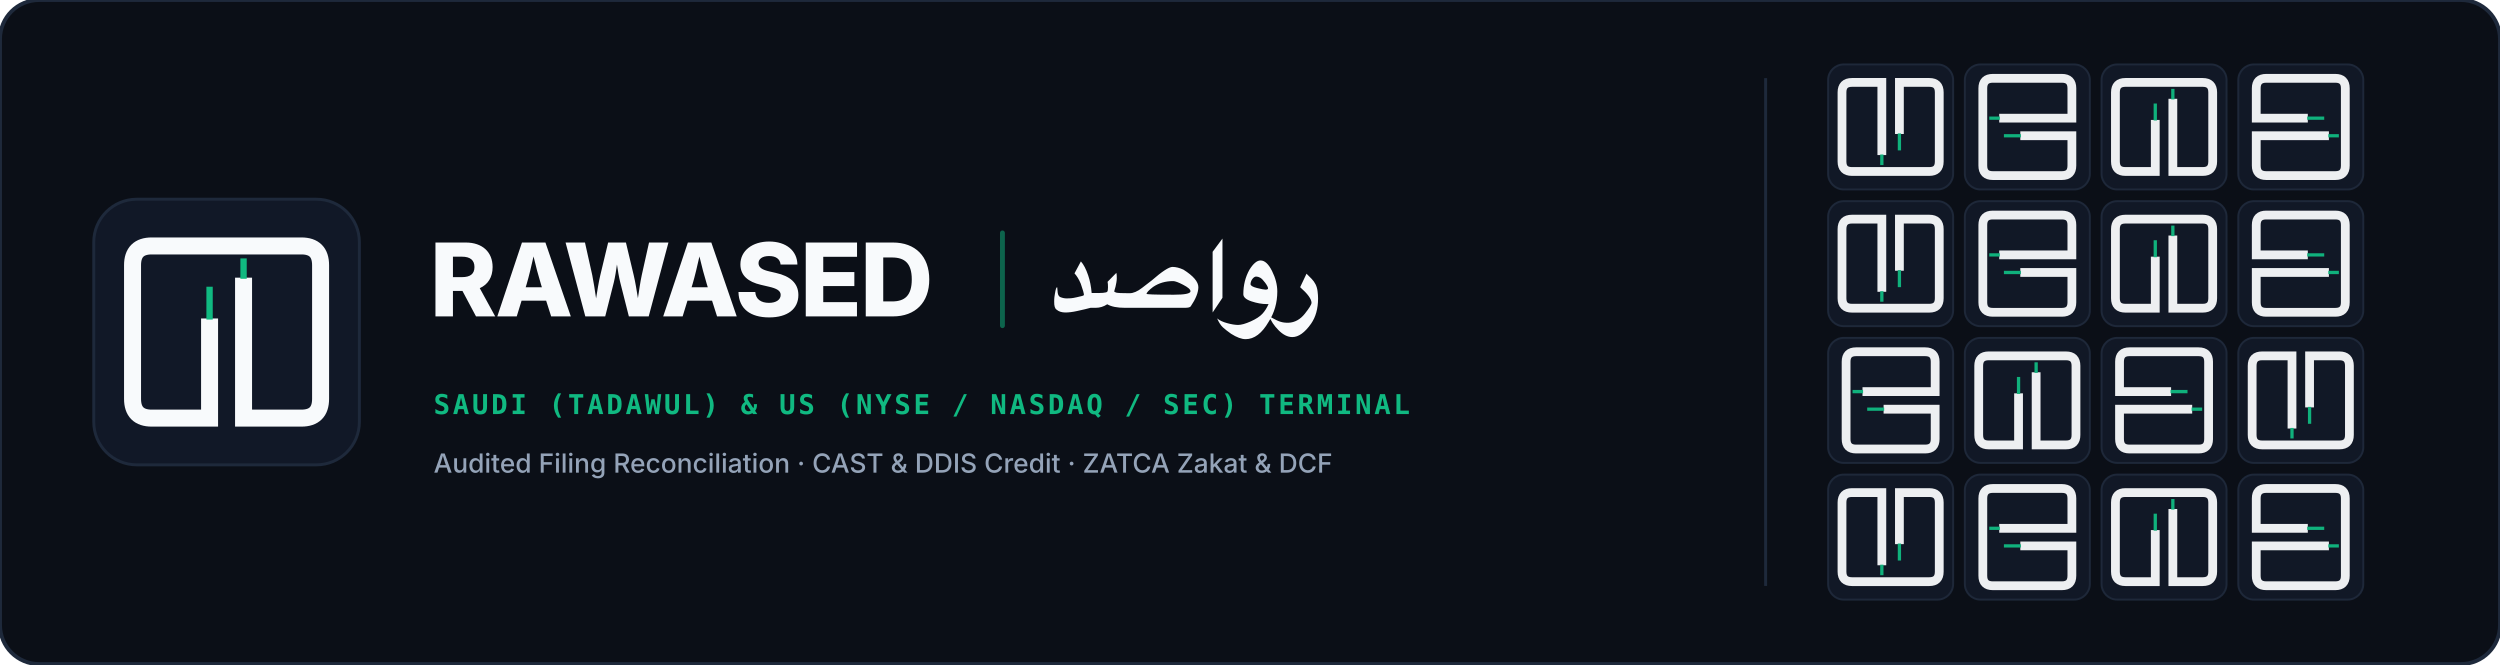
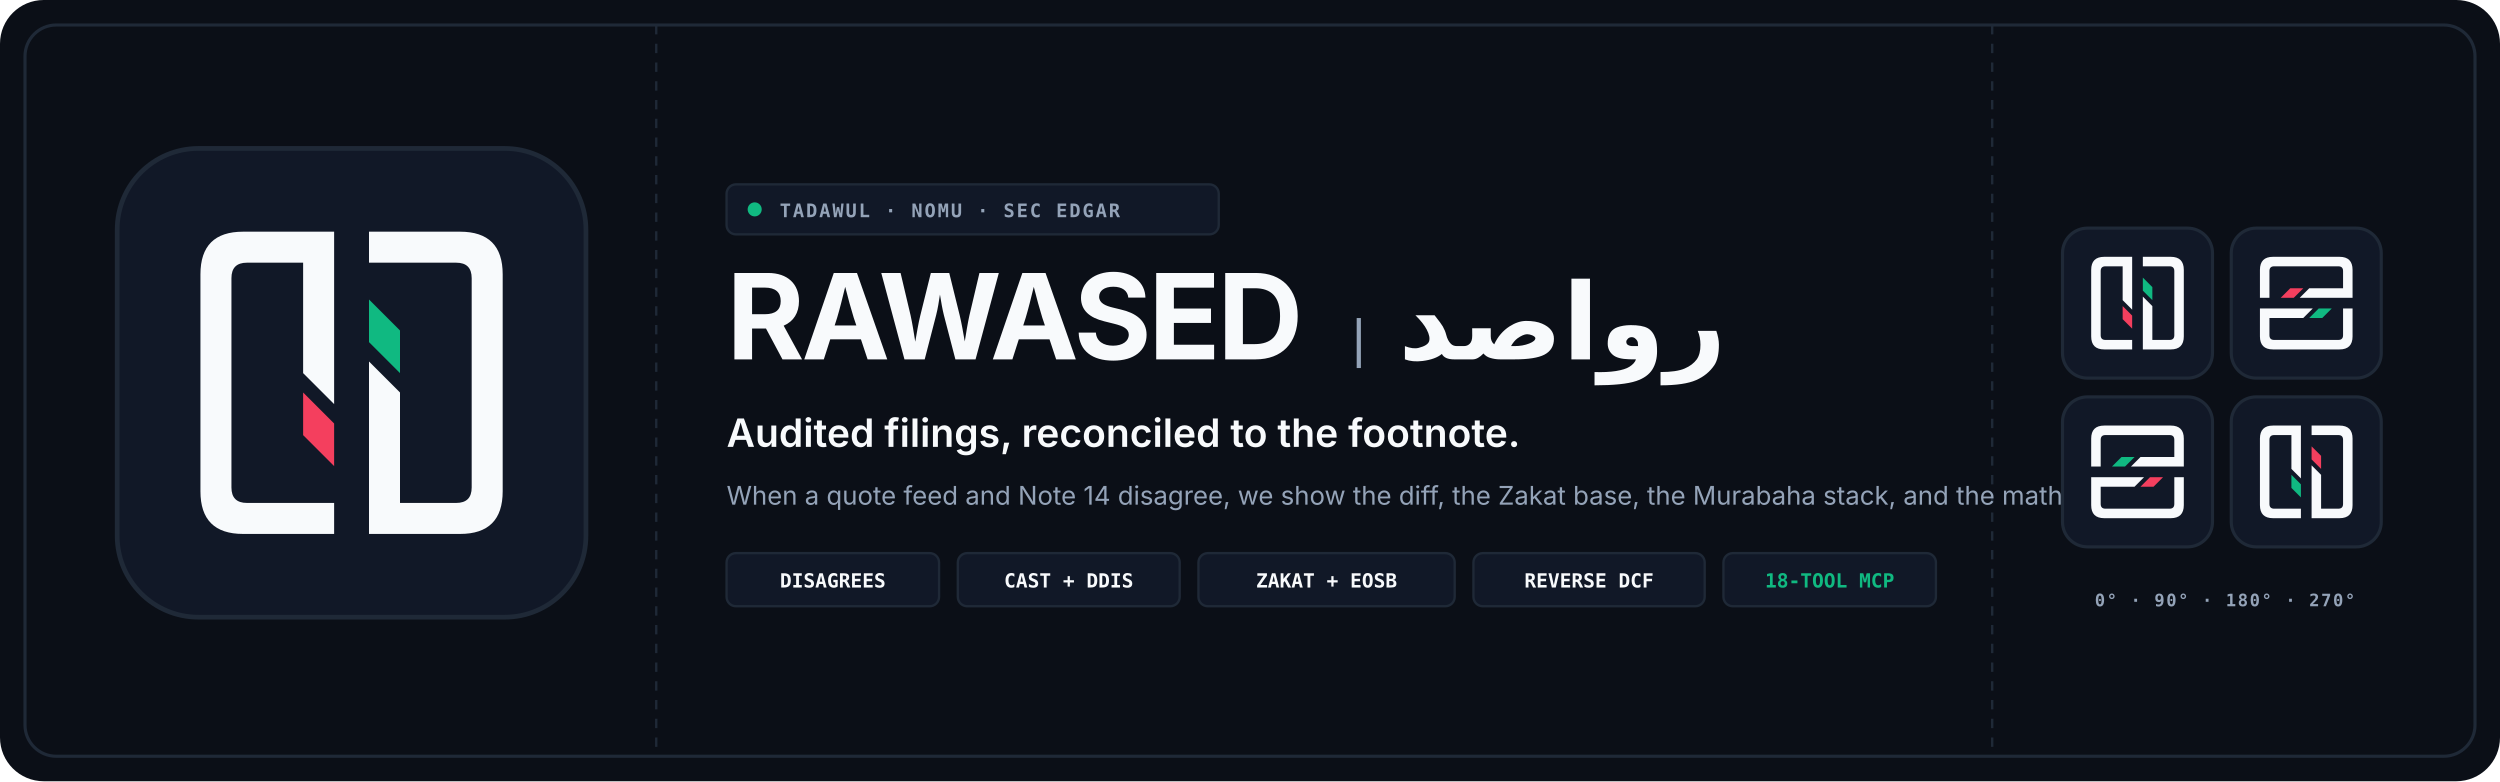
- <svg xmlns="http://www.w3.org/2000/svg" viewBox="0 0 1280 340" width="100%" height="100%">
-   <defs>
-     <clipPath id="text-col-clip">
-       <rect x="216" y="0" width="676" height="340" />
-     </clipPath>
-   </defs>
-   <rect x="0" y="0" width="1280" height="340" rx="20" fill="#0B0F17" stroke="#1E293B" stroke-width="2" />
-   <g transform="translate(48, 102)">
-     <rect x="0" y="0" width="136" height="136" rx="22" fill="#111827" stroke="#1E293B" stroke-width="1.5" />
-     <svg x="10" y="10" width="116" height="116" viewBox="0 0 100 100">
-       <path d="M 42.5 44 V 88 H 17 Q 8.5 88 8.5 79.5 V 20.5 Q 8.5 12 17 12 H 83 Q 91.5 12 91.5 20.5 V 79.5 Q 91.5 88 83 88 H 57.5 V 26" stroke="#F8FAFC" stroke-width="7.5" stroke-linecap="butt" stroke-linejoin="miter" fill="none" />
-       <line x1="42.5" y1="30" x2="42.5" y2="44.5" stroke="#10B981" stroke-width="2.8" stroke-linecap="butt" />
-       <line x1="57.5" y1="17.5" x2="57.5" y2="26.5" stroke="#10B981" stroke-width="2.8" stroke-linecap="butt" />
+ <svg xmlns="http://www.w3.org/2000/svg" viewBox="0 0 1600 500" width="1600" height="500">
+   <rect width="1600" height="500" rx="28" fill="#0B0F17" />
+   <rect x="16" y="16" width="1568" height="468" rx="20" fill="none" stroke="#1F2937" stroke-width="2" />
+   <line x1="420" y1="16" x2="420" y2="484" stroke="#1F2937" stroke-width="1.5" stroke-dasharray="6 6" />
+   <line x1="1275" y1="16" x2="1275" y2="484" stroke="#1F2937" stroke-width="1.5" stroke-dasharray="6 6" />
+   <g transform="translate(75, 95)">
+     <rect width="300" height="300" rx="52" fill="#111827" stroke="#1F2937" stroke-width="3" />
+     <svg x="26" y="26" width="248" height="248" viewBox="0 0 100 100">
+       <path d="M 45.5 89 H 22 Q 11 89 11 78 V 22 Q 11 11 22 11 H 45.5 V 55.5 L 37.5 47.5 V 19 H 23 Q 19 19 19 23 V 77 Q 19 81 23 81 H 45.5 Z" fill="#F8FAFC" />
+       <polygon points="37.5,52.5 45.5,60.5 45.5,71.5 37.5,63.5" fill="#F43F5E" />
+       <path d="M 54.5 11 H 78 Q 89 11 89 22 V 78 Q 89 89 78 89 H 54.5 V 44.5 L 62.5 52.5 V 81 H 77 Q 81 81 81 77 V 23 Q 81 19 77 19 H 54.5 Z" fill="#F8FAFC" />
+       <polygon points="54.5,28.5 62.5,36.5 62.5,47.5 54.5,39.5" fill="#10B981" />
    </svg>
  </g>
-   <g clip-path="url(#text-col-clip)">
-     <text x="220" y="162" fill="#F8FAFC" font-family="-apple-system, BlinkMacSystemFont, 'Inter', 'Helvetica Neue', Arial, sans-serif" font-size="52" font-weight="800" letter-spacing="-1">RAWASED</text>
-     <rect x="512" y="118" width="2.5" height="50" rx="1.25" fill="#10B981" opacity="0.5" />
-     <g transform="translate(536, 160) scale(1.06)">
-       <path d="M21.00 -2.24 Q20.43 -2.06 18.49 -1.60 Q16.55 -1.15 14.62 -0.72 Q11.42 -0.00 8.84 -0.00 Q6.15 -0.07 4.72 -1.36 Q3.48 -2.10 3.53 -5.18 Q3.53 -5.56 3.55 -6.41 Q3.57 -7.26 3.89 -9.10 Q4.20 -10.94 4.43 -11.56 Q4.66 -12.18 4.91 -12.18 Q4.95 -12.18 5.00 -12.16 L5.15 -10.49 Q5.22 -8.07 6.40 -7.48 Q8.00 -6.80 9.61 -6.80 Q10.53 -6.80 11.62 -6.88 Q12.70 -6.96 14.44 -7.37 Q17.90 -8.07 17.90 -8.45 Q17.90 -9.58 16.37 -13.90 Q15.01 -17.13 13.34 -18.90 L16.43 -24.68 Q18.40 -22.49 19.96 -17.90 Q21.23 -14.17 21.63 -9.43 L23.40 -9.43 L23.40 -2.26 L21.07 -2.26 Q21.02 -2.24 21.00 -2.24 Z M39.96 -9.31 Q42.65 -9.31 45.98 -11.89 Q48.98 -14.13 50.59 -15.44 Q58.14 -22.02 60.67 -22.02 Q63.09 -22.02 65.94 -20.71 Q73.17 -16.16 73.17 -12.21 Q73.12 -8.34 69.51 -3.01 Q69.08 -2.26 66.57 -2.26 L37.79 -2.26 Q32.05 -2.26 29.16 -3.98 Q26.60 -2.26 23.49 -2.26 L22.04 -2.26 L22.04 -9.43 Q28.66 -9.25 29.16 -10.06 Q29.52 -10.47 29.52 -12.18 Q29.52 -13.97 29.32 -14.83 L33.57 -19.15 Q33.66 -18.74 33.73 -18.08 Q33.79 -17.43 33.77 -16.52 Q33.77 -15.73 33.58 -14.57 Q33.39 -13.40 33.16 -12.48 Q32.93 -11.55 32.73 -10.97 Q32.53 -10.40 32.53 -10.19 Q32.59 -9.90 33.50 -9.61 Q34.40 -9.31 39.96 -9.31 Z M69.37 -10.26 Q69.37 -11.57 65.80 -13.40 Q62.41 -15.17 60.99 -15.17 Q55.45 -15.17 51.29 -12.34 Q48.15 -9.95 48.15 -8.95 Q48.44 -8.84 51.03 -8.71 Q53.62 -8.59 61.32 -8.59 Q69.37 -8.59 69.37 -10.26 Z M84.81 -7.10 L80.06 -0.00 L80.06 -29.32 L84.81 -35.71 Z M111.30 -10.13 Q111.30 -2.06 107.10 4.52 Q102.26 12.88 96.00 12.88 Q93.06 12.88 88.95 10.26 Q86.62 8.63 85.06 7.21 Q83.50 5.79 82.23 2.85 Q84.04 4.34 87.05 5.13 Q90.10 5.99 92.34 6.01 Q94.71 5.99 98.50 4.28 Q102.28 2.58 104.08 0.64 Q105.88 -1.29 107.08 -4.11 Q106.83 -4.09 106.61 -4.08 Q106.40 -4.07 106.19 -4.07 Q102.76 -4.07 98.82 -5.38 Q94.89 -6.69 94.89 -8.84 Q94.89 -15.37 97.83 -20.64 Q100.61 -25.14 103.21 -25.14 Q106.22 -25.14 108.76 -20.04 Q111.30 -14.94 111.30 -10.13 Z M106.83 -11.66 Q106.80 -12.52 105.42 -14.39 Q104.05 -16.25 103.03 -16.81 Q102.01 -17.36 101.08 -17.36 Q100.59 -17.36 100.10 -17.02 Q99.62 -16.68 99.22 -16.14 Q98.82 -15.60 98.60 -14.94 Q98.37 -14.29 98.37 -13.72 Q98.37 -12.61 101.49 -11.83 Q104.61 -11.05 105.58 -11.05 Q106.83 -11.05 106.83 -11.66 Z M130.99 -6.80 Q130.99 0.57 127.62 5.40 Q123.06 11.87 118.56 11.87 Q115.17 11.87 111.88 8.53 Q108.59 5.20 107.41 1.76 L108.63 2.51 Q109.88 3.19 110.84 3.66 Q111.80 4.14 112.70 4.43 Q113.61 4.72 114.57 4.85 Q115.53 4.97 116.77 4.95 Q121.29 4.72 124.56 0.63 Q127.83 -3.46 127.83 -4.70 Q127.78 -7.44 122.33 -12.23 L125.41 -18.74 Q126.79 -17.38 127.89 -16.25 Q129.00 -15.12 129.76 -13.64 Q130.52 -12.16 130.75 -10.26 Q130.99 -8.36 130.99 -6.80 Z" fill="#F8FAFC" />
-     </g>
-     <text x="222" y="212" fill="#10B981" font-family="'JetBrains Mono', 'SF Mono', Menlo, monospace" font-size="14" font-weight="700" letter-spacing="1.4">SAUDI (TADAWUL) &amp; US (NYSE / NASDAQ / SEC) TERMINAL</text>
-     <text x="222" y="242" fill="#94A3B8" font-family="-apple-system, BlinkMacSystemFont, 'Inter', sans-serif" font-size="13.5" font-weight="500">Audited Filing Reconciliation · CAST &amp; DDIS Credit · ZATCA Zakat &amp; DCF</text>
-   </g>
-   <line x1="904" y1="40" x2="904" y2="300" stroke="#1E293B" stroke-width="1.5" />
-   <g transform="translate(936, 33)" opacity="0.95">
-     <g transform="translate(0, 0)">
-       <rect x="0" y="0" width="64" height="64" rx="8" fill="#111827" stroke="#1E293B" stroke-width="1" />
-       <svg x="2" y="2" width="60" height="60" viewBox="0 0 100 100">
-         <g transform="rotate(180 50 50)">
-           <path d="M 42.5 44 V 88 H 17 Q 8.5 88 8.5 79.5 V 20.5 Q 8.5 12 17 12 H 83 Q 91.5 12 91.5 20.5 V 79.5 Q 91.5 88 83 88 H 57.5 V 26" stroke="#F8FAFC" stroke-width="7.5" stroke-linecap="butt" stroke-linejoin="miter" fill="none" />
-           <line x1="42.5" y1="30" x2="42.5" y2="44.5" stroke="#10B981" stroke-width="2.8" stroke-linecap="butt" />
-           <line x1="57.5" y1="17.5" x2="57.5" y2="26.5" stroke="#10B981" stroke-width="2.8" stroke-linecap="butt" />
-         </g>
-       </svg>
-     </g>
-     <g transform="translate(70, 0)">
-       <rect x="0" y="0" width="64" height="64" rx="8" fill="#111827" stroke="#1E293B" stroke-width="1" />
-       <svg x="2" y="2" width="60" height="60" viewBox="0 0 100 100">
-         <g transform="rotate(270 50 50)">
-           <path d="M 42.5 44 V 88 H 17 Q 8.5 88 8.5 79.5 V 20.5 Q 8.5 12 17 12 H 83 Q 91.5 12 91.5 20.5 V 79.5 Q 91.5 88 83 88 H 57.5 V 26" stroke="#F8FAFC" stroke-width="7.5" stroke-linecap="butt" stroke-linejoin="miter" fill="none" />
-           <line x1="42.5" y1="30" x2="42.5" y2="44.5" stroke="#10B981" stroke-width="2.8" stroke-linecap="butt" />
-           <line x1="57.5" y1="17.5" x2="57.5" y2="26.5" stroke="#10B981" stroke-width="2.8" stroke-linecap="butt" />
-         </g>
-       </svg>
-     </g>
-     <g transform="translate(140, 0)">
-       <rect x="0" y="0" width="64" height="64" rx="8" fill="#111827" stroke="#1E293B" stroke-width="1" />
-       <svg x="2" y="2" width="60" height="60" viewBox="0 0 100 100">
-         <g transform="rotate(0 50 50)">
-           <path d="M 42.5 44 V 88 H 17 Q 8.5 88 8.5 79.5 V 20.5 Q 8.5 12 17 12 H 83 Q 91.5 12 91.5 20.5 V 79.5 Q 91.5 88 83 88 H 57.5 V 26" stroke="#F8FAFC" stroke-width="7.5" stroke-linecap="butt" stroke-linejoin="miter" fill="none" />
-           <line x1="42.5" y1="30" x2="42.5" y2="44.5" stroke="#10B981" stroke-width="2.8" stroke-linecap="butt" />
-           <line x1="57.5" y1="17.5" x2="57.5" y2="26.5" stroke="#10B981" stroke-width="2.8" stroke-linecap="butt" />
-         </g>
-       </svg>
-     </g>
-     <g transform="translate(210, 0)">
-       <rect x="0" y="0" width="64" height="64" rx="8" fill="#111827" stroke="#1E293B" stroke-width="1" />
-       <svg x="2" y="2" width="60" height="60" viewBox="0 0 100 100">
-         <g transform="rotate(90 50 50)">
-           <path d="M 42.5 44 V 88 H 17 Q 8.5 88 8.5 79.5 V 20.5 Q 8.5 12 17 12 H 83 Q 91.5 12 91.5 20.5 V 79.5 Q 91.5 88 83 88 H 57.5 V 26" stroke="#F8FAFC" stroke-width="7.5" stroke-linecap="butt" stroke-linejoin="miter" fill="none" />
-           <line x1="42.5" y1="30" x2="42.5" y2="44.5" stroke="#10B981" stroke-width="2.8" stroke-linecap="butt" />
-           <line x1="57.5" y1="17.5" x2="57.5" y2="26.5" stroke="#10B981" stroke-width="2.8" stroke-linecap="butt" />
-         </g>
-       </svg>
-     </g>
-     <g transform="translate(0, 70)">
-       <rect x="0" y="0" width="64" height="64" rx="8" fill="#111827" stroke="#1E293B" stroke-width="1" />
-       <svg x="2" y="2" width="60" height="60" viewBox="0 0 100 100">
-         <g transform="rotate(180 50 50)">
-           <path d="M 42.5 44 V 88 H 17 Q 8.5 88 8.5 79.5 V 20.5 Q 8.5 12 17 12 H 83 Q 91.5 12 91.5 20.5 V 79.5 Q 91.5 88 83 88 H 57.5 V 26" stroke="#F8FAFC" stroke-width="7.5" stroke-linecap="butt" stroke-linejoin="miter" fill="none" />
-           <line x1="42.5" y1="30" x2="42.5" y2="44.5" stroke="#10B981" stroke-width="2.8" stroke-linecap="butt" />
-           <line x1="57.5" y1="17.5" x2="57.5" y2="26.5" stroke="#10B981" stroke-width="2.8" stroke-linecap="butt" />
-         </g>
-       </svg>
-     </g>
-     <g transform="translate(70, 70)">
-       <rect x="0" y="0" width="64" height="64" rx="8" fill="#111827" stroke="#1E293B" stroke-width="1" />
-       <svg x="2" y="2" width="60" height="60" viewBox="0 0 100 100">
-         <g transform="rotate(270 50 50)">
-           <path d="M 42.5 44 V 88 H 17 Q 8.5 88 8.5 79.5 V 20.5 Q 8.5 12 17 12 H 83 Q 91.5 12 91.5 20.5 V 79.5 Q 91.5 88 83 88 H 57.5 V 26" stroke="#F8FAFC" stroke-width="7.5" stroke-linecap="butt" stroke-linejoin="miter" fill="none" />
-           <line x1="42.5" y1="30" x2="42.5" y2="44.5" stroke="#10B981" stroke-width="2.8" stroke-linecap="butt" />
-           <line x1="57.5" y1="17.5" x2="57.5" y2="26.5" stroke="#10B981" stroke-width="2.8" stroke-linecap="butt" />
-         </g>
-       </svg>
-     </g>
-     <g transform="translate(140, 70)">
-       <rect x="0" y="0" width="64" height="64" rx="8" fill="#111827" stroke="#1E293B" stroke-width="1" />
-       <svg x="2" y="2" width="60" height="60" viewBox="0 0 100 100">
-         <g transform="rotate(0 50 50)">
-           <path d="M 42.5 44 V 88 H 17 Q 8.5 88 8.5 79.5 V 20.5 Q 8.5 12 17 12 H 83 Q 91.5 12 91.5 20.5 V 79.5 Q 91.5 88 83 88 H 57.5 V 26" stroke="#F8FAFC" stroke-width="7.5" stroke-linecap="butt" stroke-linejoin="miter" fill="none" />
-           <line x1="42.5" y1="30" x2="42.5" y2="44.5" stroke="#10B981" stroke-width="2.8" stroke-linecap="butt" />
-           <line x1="57.5" y1="17.5" x2="57.5" y2="26.5" stroke="#10B981" stroke-width="2.8" stroke-linecap="butt" />
-         </g>
-       </svg>
-     </g>
-     <g transform="translate(210, 70)">
-       <rect x="0" y="0" width="64" height="64" rx="8" fill="#111827" stroke="#1E293B" stroke-width="1" />
-       <svg x="2" y="2" width="60" height="60" viewBox="0 0 100 100">
-         <g transform="rotate(90 50 50)">
-           <path d="M 42.5 44 V 88 H 17 Q 8.5 88 8.5 79.5 V 20.5 Q 8.5 12 17 12 H 83 Q 91.5 12 91.5 20.5 V 79.5 Q 91.5 88 83 88 H 57.5 V 26" stroke="#F8FAFC" stroke-width="7.5" stroke-linecap="butt" stroke-linejoin="miter" fill="none" />
-           <line x1="42.5" y1="30" x2="42.5" y2="44.5" stroke="#10B981" stroke-width="2.8" stroke-linecap="butt" />
-           <line x1="57.5" y1="17.5" x2="57.5" y2="26.5" stroke="#10B981" stroke-width="2.8" stroke-linecap="butt" />
-         </g>
-       </svg>
-     </g>
-     <g transform="translate(0, 140)">
-       <rect x="0" y="0" width="64" height="64" rx="8" fill="#111827" stroke="#1E293B" stroke-width="1" />
-       <svg x="2" y="2" width="60" height="60" viewBox="0 0 100 100">
-         <g transform="rotate(270 50 50)">
-           <path d="M 42.5 44 V 88 H 17 Q 8.5 88 8.5 79.5 V 20.5 Q 8.5 12 17 12 H 83 Q 91.5 12 91.5 20.5 V 79.5 Q 91.5 88 83 88 H 57.5 V 26" stroke="#F8FAFC" stroke-width="7.5" stroke-linecap="butt" stroke-linejoin="miter" fill="none" />
-           <line x1="42.5" y1="30" x2="42.5" y2="44.5" stroke="#10B981" stroke-width="2.8" stroke-linecap="butt" />
-           <line x1="57.5" y1="17.5" x2="57.5" y2="26.5" stroke="#10B981" stroke-width="2.8" stroke-linecap="butt" />
-         </g>
-       </svg>
-     </g>
-     <g transform="translate(70, 140)">
-       <rect x="0" y="0" width="64" height="64" rx="8" fill="#111827" stroke="#1E293B" stroke-width="1" />
-       <svg x="2" y="2" width="60" height="60" viewBox="0 0 100 100">
-         <g transform="rotate(0 50 50)">
-           <path d="M 42.5 44 V 88 H 17 Q 8.5 88 8.5 79.5 V 20.5 Q 8.5 12 17 12 H 83 Q 91.5 12 91.5 20.5 V 79.5 Q 91.5 88 83 88 H 57.5 V 26" stroke="#F8FAFC" stroke-width="7.5" stroke-linecap="butt" stroke-linejoin="miter" fill="none" />
-           <line x1="42.5" y1="30" x2="42.5" y2="44.5" stroke="#10B981" stroke-width="2.8" stroke-linecap="butt" />
-           <line x1="57.5" y1="17.5" x2="57.5" y2="26.5" stroke="#10B981" stroke-width="2.8" stroke-linecap="butt" />
-         </g>
-       </svg>
-     </g>
-     <g transform="translate(140, 140)">
-       <rect x="0" y="0" width="64" height="64" rx="8" fill="#111827" stroke="#1E293B" stroke-width="1" />
-       <svg x="2" y="2" width="60" height="60" viewBox="0 0 100 100">
-         <g transform="rotate(90 50 50)">
-           <path d="M 42.5 44 V 88 H 17 Q 8.5 88 8.5 79.5 V 20.5 Q 8.5 12 17 12 H 83 Q 91.5 12 91.5 20.5 V 79.5 Q 91.5 88 83 88 H 57.5 V 26" stroke="#F8FAFC" stroke-width="7.5" stroke-linecap="butt" stroke-linejoin="miter" fill="none" />
-           <line x1="42.5" y1="30" x2="42.5" y2="44.5" stroke="#10B981" stroke-width="2.8" stroke-linecap="butt" />
-           <line x1="57.5" y1="17.5" x2="57.5" y2="26.5" stroke="#10B981" stroke-width="2.8" stroke-linecap="butt" />
-         </g>
-       </svg>
-     </g>
-     <g transform="translate(210, 140)">
-       <rect x="0" y="0" width="64" height="64" rx="8" fill="#111827" stroke="#1E293B" stroke-width="1" />
-       <svg x="2" y="2" width="60" height="60" viewBox="0 0 100 100">
-         <g transform="rotate(180 50 50)">
-           <path d="M 42.5 44 V 88 H 17 Q 8.5 88 8.5 79.5 V 20.5 Q 8.5 12 17 12 H 83 Q 91.5 12 91.5 20.5 V 79.5 Q 91.5 88 83 88 H 57.5 V 26" stroke="#F8FAFC" stroke-width="7.5" stroke-linecap="butt" stroke-linejoin="miter" fill="none" />
-           <line x1="42.5" y1="30" x2="42.5" y2="44.5" stroke="#10B981" stroke-width="2.8" stroke-linecap="butt" />
-           <line x1="57.5" y1="17.5" x2="57.5" y2="26.5" stroke="#10B981" stroke-width="2.8" stroke-linecap="butt" />
-         </g>
-       </svg>
-     </g>
-     <g transform="translate(0, 210)">
-       <rect x="0" y="0" width="64" height="64" rx="8" fill="#111827" stroke="#1E293B" stroke-width="1" />
-       <svg x="2" y="2" width="60" height="60" viewBox="0 0 100 100">
-         <g transform="rotate(180 50 50)">
-           <path d="M 42.5 44 V 88 H 17 Q 8.5 88 8.5 79.5 V 20.5 Q 8.5 12 17 12 H 83 Q 91.5 12 91.5 20.5 V 79.5 Q 91.5 88 83 88 H 57.5 V 26" stroke="#F8FAFC" stroke-width="7.5" stroke-linecap="butt" stroke-linejoin="miter" fill="none" />
-           <line x1="42.5" y1="30" x2="42.5" y2="44.5" stroke="#10B981" stroke-width="2.8" stroke-linecap="butt" />
-           <line x1="57.5" y1="17.5" x2="57.5" y2="26.5" stroke="#10B981" stroke-width="2.8" stroke-linecap="butt" />
-         </g>
-       </svg>
-     </g>
-     <g transform="translate(70, 210)">
-       <rect x="0" y="0" width="64" height="64" rx="8" fill="#111827" stroke="#1E293B" stroke-width="1" />
-       <svg x="2" y="2" width="60" height="60" viewBox="0 0 100 100">
-         <g transform="rotate(270 50 50)">
-           <path d="M 42.5 44 V 88 H 17 Q 8.5 88 8.5 79.5 V 20.5 Q 8.5 12 17 12 H 83 Q 91.5 12 91.5 20.5 V 79.5 Q 91.5 88 83 88 H 57.5 V 26" stroke="#F8FAFC" stroke-width="7.5" stroke-linecap="butt" stroke-linejoin="miter" fill="none" />
-           <line x1="42.5" y1="30" x2="42.5" y2="44.5" stroke="#10B981" stroke-width="2.8" stroke-linecap="butt" />
-           <line x1="57.5" y1="17.5" x2="57.5" y2="26.5" stroke="#10B981" stroke-width="2.8" stroke-linecap="butt" />
-         </g>
-       </svg>
-     </g>
-     <g transform="translate(140, 210)">
-       <rect x="0" y="0" width="64" height="64" rx="8" fill="#111827" stroke="#1E293B" stroke-width="1" />
-       <svg x="2" y="2" width="60" height="60" viewBox="0 0 100 100">
-         <g transform="rotate(0 50 50)">
-           <path d="M 42.5 44 V 88 H 17 Q 8.5 88 8.5 79.5 V 20.5 Q 8.5 12 17 12 H 83 Q 91.5 12 91.5 20.5 V 79.5 Q 91.5 88 83 88 H 57.5 V 26" stroke="#F8FAFC" stroke-width="7.5" stroke-linecap="butt" stroke-linejoin="miter" fill="none" />
-           <line x1="42.5" y1="30" x2="42.5" y2="44.5" stroke="#10B981" stroke-width="2.8" stroke-linecap="butt" />
-           <line x1="57.5" y1="17.5" x2="57.5" y2="26.5" stroke="#10B981" stroke-width="2.8" stroke-linecap="butt" />
-         </g>
-       </svg>
-     </g>
-     <g transform="translate(210, 210)">
-       <rect x="0" y="0" width="64" height="64" rx="8" fill="#111827" stroke="#1E293B" stroke-width="1" />
-       <svg x="2" y="2" width="60" height="60" viewBox="0 0 100 100">
-         <g transform="rotate(90 50 50)">
-           <path d="M 42.5 44 V 88 H 17 Q 8.5 88 8.5 79.5 V 20.5 Q 8.5 12 17 12 H 83 Q 91.5 12 91.5 20.5 V 79.5 Q 91.5 88 83 88 H 57.5 V 26" stroke="#F8FAFC" stroke-width="7.5" stroke-linecap="butt" stroke-linejoin="miter" fill="none" />
-           <line x1="42.5" y1="30" x2="42.5" y2="44.5" stroke="#10B981" stroke-width="2.8" stroke-linecap="butt" />
-           <line x1="57.5" y1="17.5" x2="57.5" y2="26.5" stroke="#10B981" stroke-width="2.8" stroke-linecap="butt" />
-         </g>
-       </svg>
+   <g transform="translate(465, 118)">
+     <rect x="0" y="0" width="315" height="32" rx="6" fill="#111827" stroke="#1F2937" stroke-width="1.5" />
+     <circle cx="18" cy="16" r="4.5" fill="#10B981" />
+     <text x="34" y="21" fill="#94A3B8" font-family="IBM Plex Mono, monospace" font-size="12" font-weight="600" letter-spacing="1.2">TADAWUL · NOMU · SEC EDGAR</text>
+     <text x="0" y="112" fill="#F8FAFC" font-family="IBM Plex Sans, -apple-system, sans-serif" font-size="76" font-weight="700" letter-spacing="-2">RAWASED</text>
+     <text x="395" y="110" fill="#94A3B8" font-family="IBM Plex Mono, monospace" font-size="32" font-weight="400">|</text>
+     <text x="430" y="112" fill="#F8FAFC" font-family="IBM Plex Sans Arabic, Geeza Pro, sans-serif" font-size="68" font-weight="700">رواصد</text>
+     <text x="0" y="168" fill="#F8FAFC" font-family="IBM Plex Sans, -apple-system, sans-serif" font-size="25" font-weight="600">Audited filings, reconciled to the footnote.</text>
+     <text x="0" y="205" fill="#94A3B8" font-family="IBM Plex Sans, -apple-system, sans-serif" font-size="16.5" font-weight="400">When a quote feed and Note 14 disagree, we show the diff, the Zakat base, the Murabaha stack, and the math.</text>
+     <g transform="translate(0, 236)">
+       <rect x="0" y="0" width="136" height="34" rx="6" fill="#111827" stroke="#1F2937" stroke-width="1.5" />
+       <text x="68" y="22" fill="#F8FAFC" font-family="IBM Plex Mono, monospace" font-size="12.5" font-weight="600" text-anchor="middle">DISAGREES</text>
+       <rect x="148" y="0" width="142" height="34" rx="6" fill="#111827" stroke="#1F2937" stroke-width="1.5" />
+       <text x="219" y="22" fill="#F8FAFC" font-family="IBM Plex Mono, monospace" font-size="12.5" font-weight="600" text-anchor="middle">CAST + DDIS</text>
+       <rect x="302" y="0" width="164" height="34" rx="6" fill="#111827" stroke="#1F2937" stroke-width="1.5" />
+       <text x="384" y="22" fill="#F8FAFC" font-family="IBM Plex Mono, monospace" font-size="12.5" font-weight="600" text-anchor="middle">ZAKAT + EOSB</text>
+       <rect x="478" y="0" width="148" height="34" rx="6" fill="#111827" stroke="#1F2937" stroke-width="1.5" />
+       <text x="552" y="22" fill="#F8FAFC" font-family="IBM Plex Mono, monospace" font-size="12.5" font-weight="600" text-anchor="middle">REVERSE DCF</text>
+       <rect x="638" y="0" width="136" height="34" rx="6" fill="#111827" stroke="#1F2937" stroke-width="1.5" />
+       <text x="706" y="22" fill="#10B981" font-family="IBM Plex Mono, monospace" font-size="12.5" font-weight="600" text-anchor="middle">18-TOOL MCP</text>
    </g>
  </g>
+   <g transform="translate(1320,146)">
+     <rect width="96" height="96" rx="16" fill="#111827" stroke="#1F2937" stroke-width="2" />
+     <svg x="10" y="10" width="76" height="76" viewBox="0 0 100 100">
+       <g transform="rotate(0 50 50)">
+         <path d="M 45.5 89 H 22 Q 11 89 11 78 V 22 Q 11 11 22 11 H 45.5 V 55.5 L 37.5 47.5 V 19 H 23 Q 19 19 19 23 V 77 Q 19 81 23 81 H 45.5 Z" fill="#F8FAFC" />
+         <polygon points="37.5,52.5 45.5,60.5 45.5,71.5 37.5,63.5" fill="#F43F5E" />
+         <path d="M 54.5 11 H 78 Q 89 11 89 22 V 78 Q 89 89 78 89 H 54.5 V 44.5 L 62.5 52.5 V 81 H 77 Q 81 81 81 77 V 23 Q 81 19 77 19 H 54.5 Z" fill="#F8FAFC" />
+         <polygon points="54.5,28.5 62.5,36.5 62.5,47.5 54.5,39.5" fill="#10B981" />
+       </g>
+     </svg>
+   </g>
+   <g transform="translate(1428,146)">
+     <rect width="96" height="96" rx="16" fill="#111827" stroke="#1F2937" stroke-width="2" />
+     <svg x="10" y="10" width="76" height="76" viewBox="0 0 100 100">
+       <g transform="rotate(90 50 50)">
+         <path d="M 45.5 89 H 22 Q 11 89 11 78 V 22 Q 11 11 22 11 H 45.5 V 55.5 L 37.5 47.5 V 19 H 23 Q 19 19 19 23 V 77 Q 19 81 23 81 H 45.5 Z" fill="#F8FAFC" />
+         <polygon points="37.5,52.5 45.5,60.5 45.5,71.5 37.5,63.5" fill="#F43F5E" />
+         <path d="M 54.5 11 H 78 Q 89 11 89 22 V 78 Q 89 89 78 89 H 54.5 V 44.5 L 62.5 52.5 V 81 H 77 Q 81 81 81 77 V 23 Q 81 19 77 19 H 54.5 Z" fill="#F8FAFC" />
+         <polygon points="54.5,28.5 62.5,36.5 62.5,47.5 54.5,39.5" fill="#10B981" />
+       </g>
+     </svg>
+   </g>
+   <g transform="translate(1320,254)">
+     <rect width="96" height="96" rx="16" fill="#111827" stroke="#1F2937" stroke-width="2" />
+     <svg x="10" y="10" width="76" height="76" viewBox="0 0 100 100">
+       <g transform="rotate(270 50 50)">
+         <path d="M 45.5 89 H 22 Q 11 89 11 78 V 22 Q 11 11 22 11 H 45.5 V 55.5 L 37.5 47.5 V 19 H 23 Q 19 19 19 23 V 77 Q 19 81 23 81 H 45.5 Z" fill="#F8FAFC" />
+         <polygon points="37.5,52.5 45.5,60.5 45.5,71.5 37.5,63.5" fill="#F43F5E" />
+         <path d="M 54.5 11 H 78 Q 89 11 89 22 V 78 Q 89 89 78 89 H 54.5 V 44.5 L 62.5 52.5 V 81 H 77 Q 81 81 81 77 V 23 Q 81 19 77 19 H 54.5 Z" fill="#F8FAFC" />
+         <polygon points="54.5,28.5 62.5,36.5 62.5,47.5 54.5,39.5" fill="#10B981" />
+       </g>
+     </svg>
+   </g>
+   <g transform="translate(1428,254)">
+     <rect width="96" height="96" rx="16" fill="#111827" stroke="#1F2937" stroke-width="2" />
+     <svg x="10" y="10" width="76" height="76" viewBox="0 0 100 100">
+       <g transform="rotate(180 50 50)">
+         <path d="M 45.5 89 H 22 Q 11 89 11 78 V 22 Q 11 11 22 11 H 45.5 V 55.5 L 37.5 47.5 V 19 H 23 Q 19 19 19 23 V 77 Q 19 81 23 81 H 45.5 Z" fill="#F8FAFC" />
+         <polygon points="37.5,52.5 45.5,60.5 45.5,71.5 37.5,63.5" fill="#F43F5E" />
+         <path d="M 54.5 11 H 78 Q 89 11 89 22 V 78 Q 89 89 78 89 H 54.5 V 44.5 L 62.5 52.5 V 81 H 77 Q 81 81 81 77 V 23 Q 81 19 77 19 H 54.5 Z" fill="#F8FAFC" />
+         <polygon points="54.5,28.5 62.5,36.5 62.5,47.5 54.5,39.5" fill="#10B981" />
+       </g>
+     </svg>
+   </g>
+   <text x="1424" y="388" fill="#94A3B8" font-family="IBM Plex Mono, monospace" font-size="11" font-weight="600" text-anchor="middle" letter-spacing="1">0° · 90° · 180° · 270°</text>
</svg>
